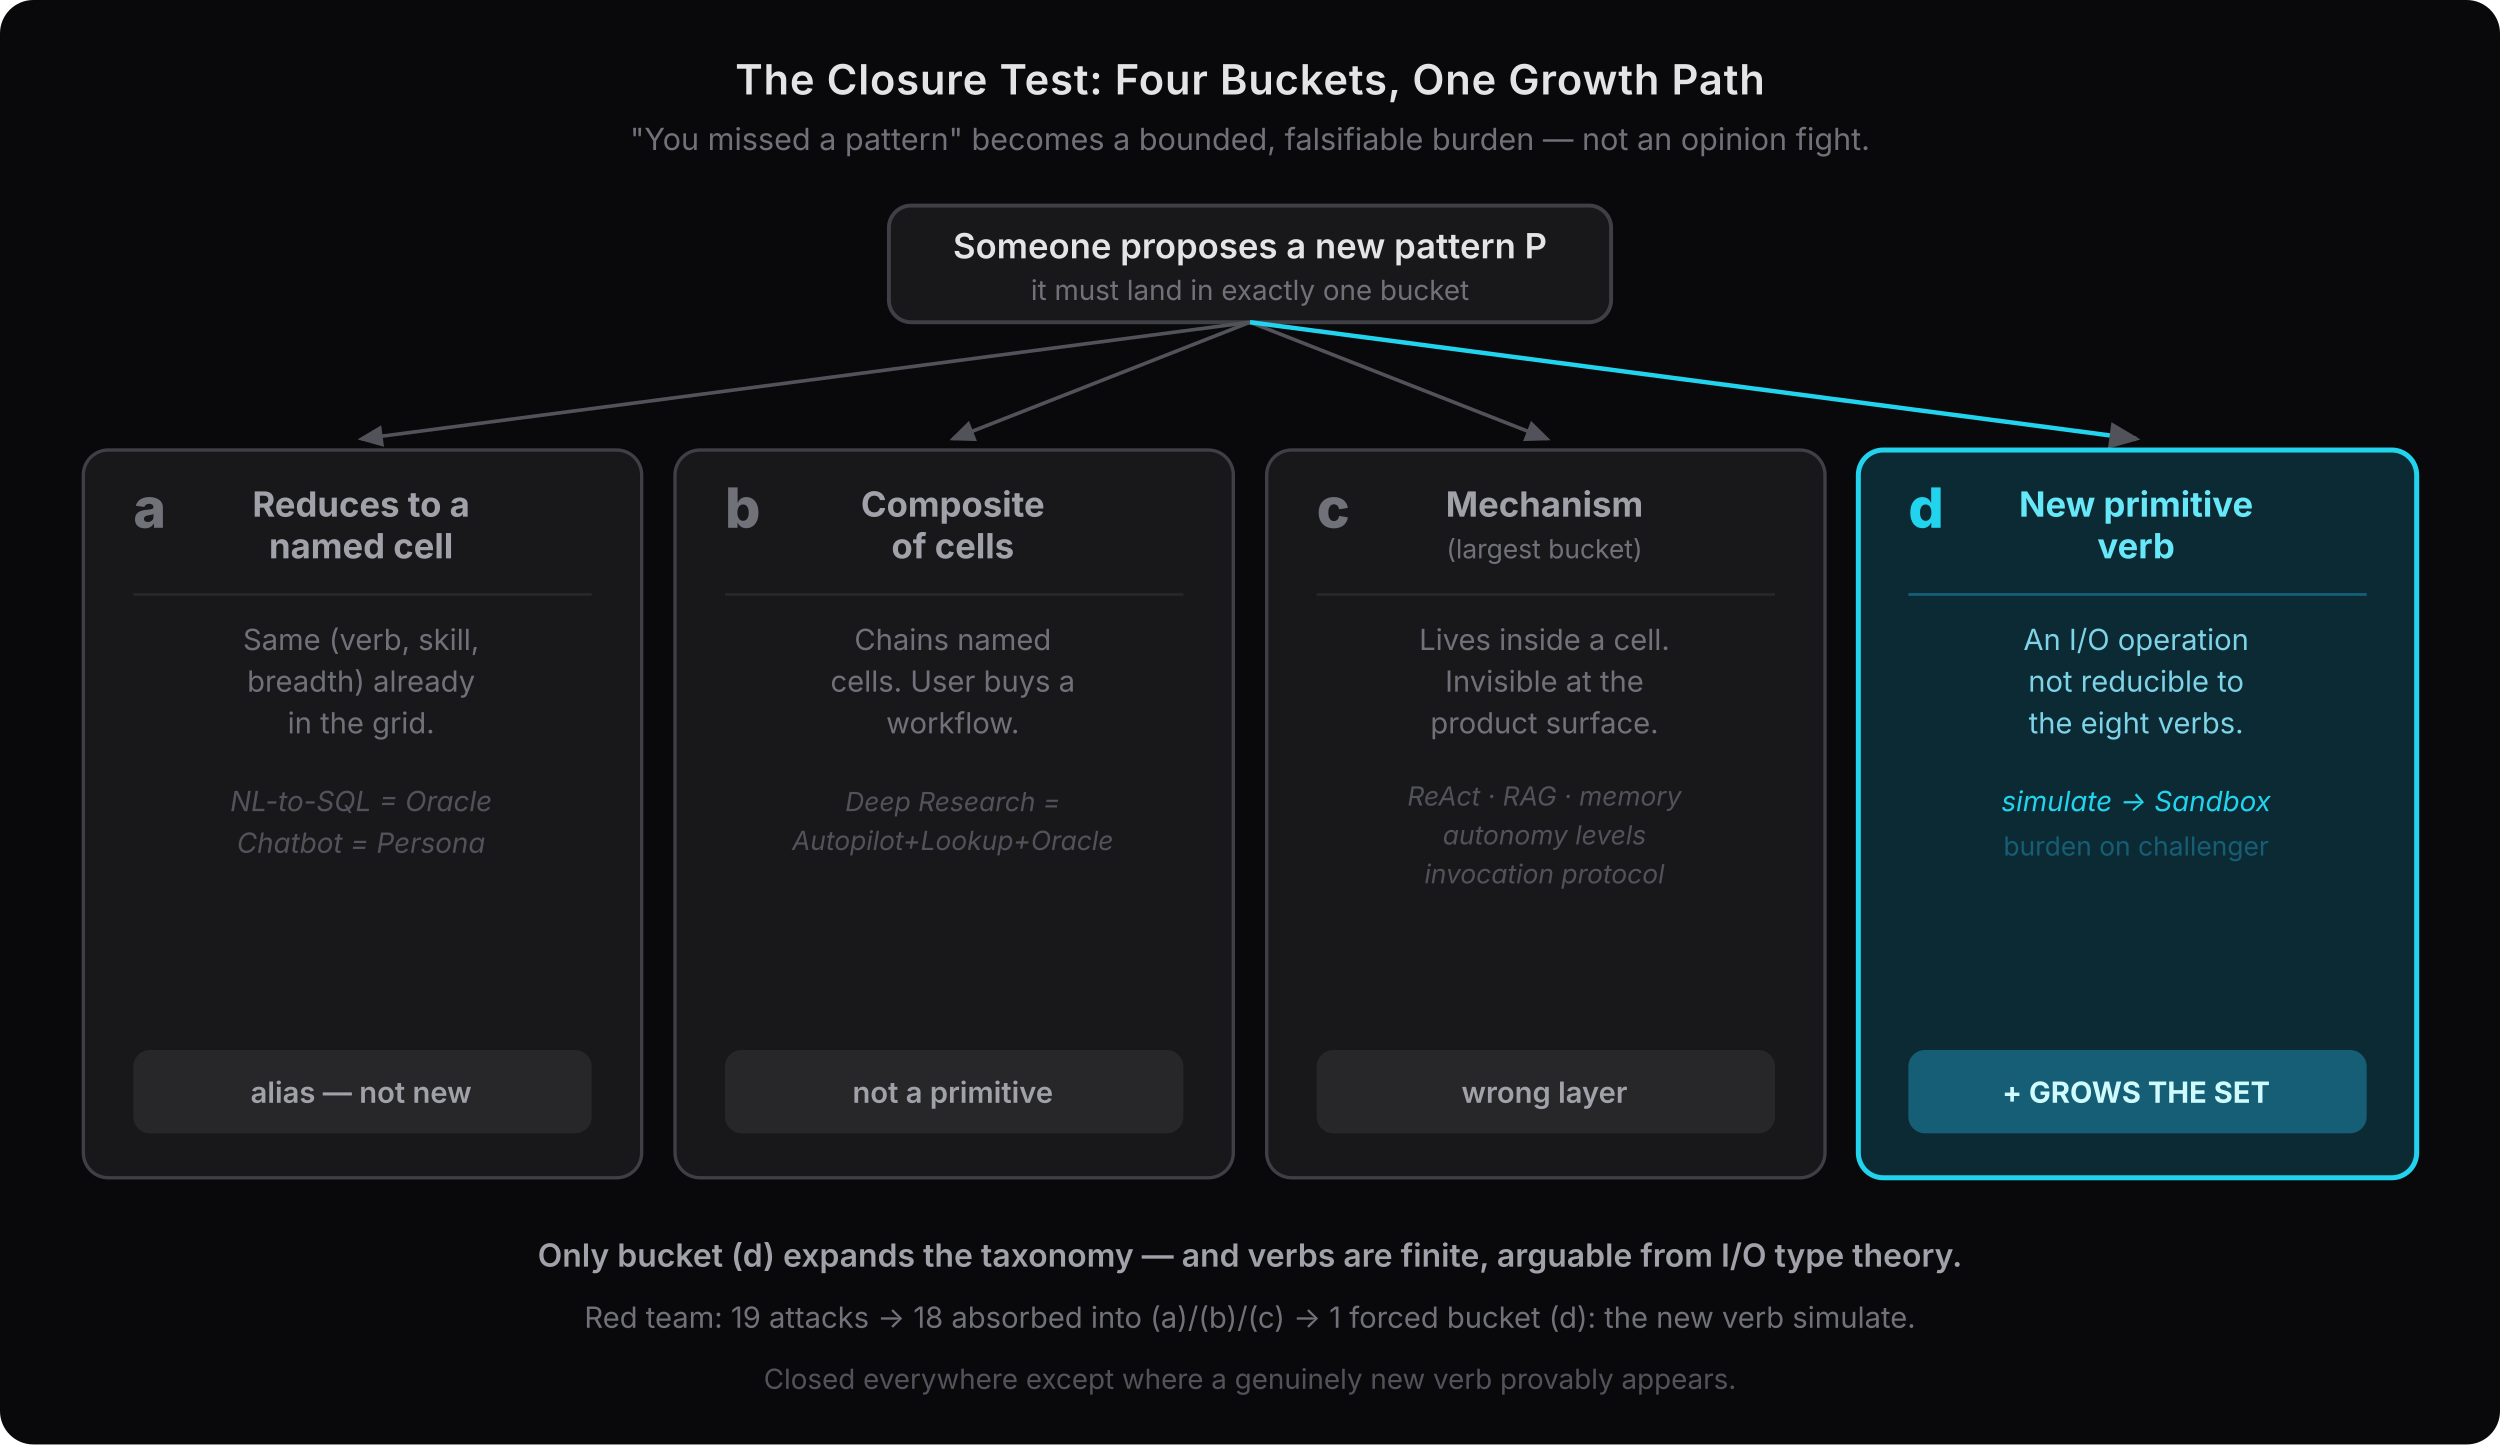
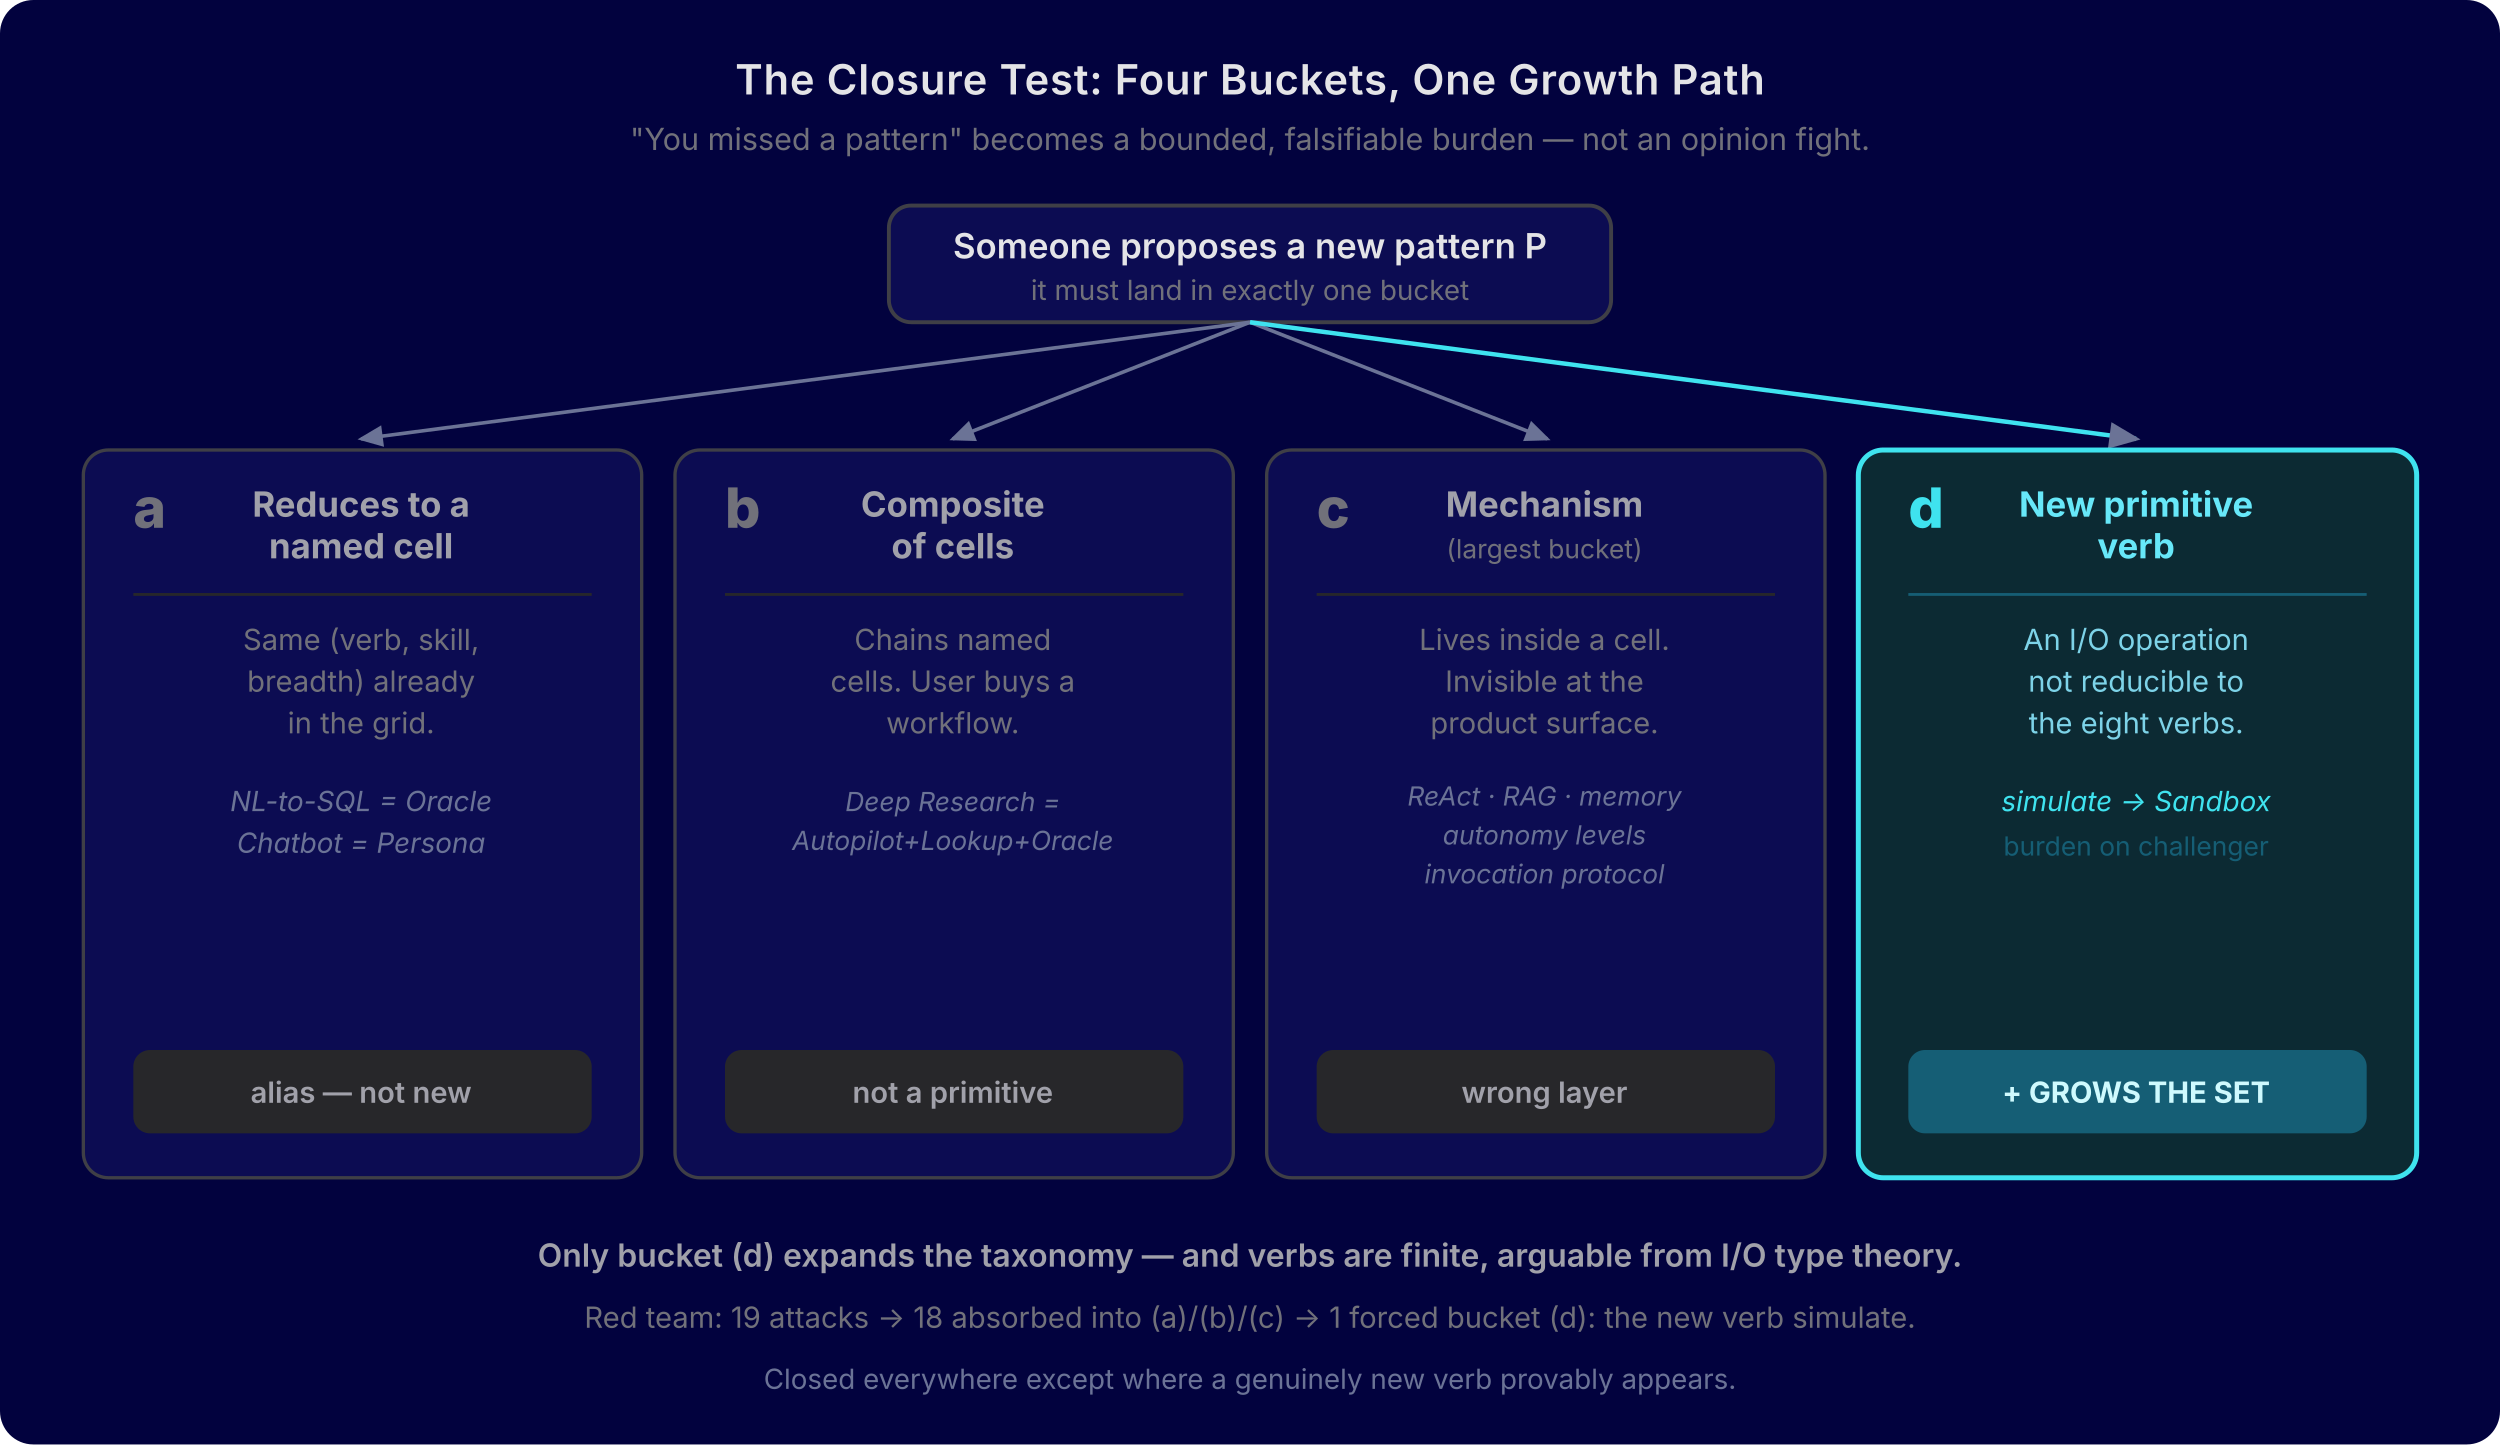
<svg xmlns="http://www.w3.org/2000/svg" viewBox="0 0 900 520" width="900" height="520" font-family="Inter, system-ui, sans-serif">
  <defs>
    <marker id="ct-arrow" markerWidth="7" markerHeight="6" refX="6" refY="3" orient="auto">
-       <polygon points="0 0, 7 3, 0 6" fill="#52525b" />
+       <polygon points="0 0, 7 3, 0 6" fill="#6b7396" />
    </marker>
  </defs>
-   <rect width="900" height="520" fill="#09090b" rx="12" />
+   <rect width="900" height="520" fill="#02023e" rx="12" />
  <text x="450" y="34" fill="#e4e4e7" font-size="15" font-weight="600" text-anchor="middle" letter-spacing="0.3">The Closure Test: Four Buckets, One Growth Path</text>
  <text x="450" y="54" fill="#71717a" font-size="11" text-anchor="middle">"You missed a pattern" becomes a bounded, falsifiable burden — not an opinion fight.</text>
-   <rect x="320" y="74" width="260" height="42" rx="8" fill="#18181b" stroke="#3f3f46" stroke-width="1.4" />
+   <rect x="320" y="74" width="260" height="42" rx="8" fill="#0c0c52" stroke="#3f3f46" stroke-width="1.4" />
  <text x="450" y="93" fill="#e4e4e7" font-size="12.5" font-weight="600" text-anchor="middle">Someone proposes a new pattern P</text>
  <text x="450" y="108" fill="#71717a" font-size="10" text-anchor="middle">it must land in exactly one bucket</text>
-   <line x1="450" y1="116" x2="130" y2="158" stroke="#52525b" stroke-width="1.3" marker-end="url(#ct-arrow)" />
-   <line x1="450" y1="116" x2="343" y2="158" stroke="#52525b" stroke-width="1.3" marker-end="url(#ct-arrow)" />
-   <line x1="450" y1="116" x2="557" y2="158" stroke="#52525b" stroke-width="1.3" marker-end="url(#ct-arrow)" />
-   <line x1="450" y1="116" x2="769" y2="158" stroke="#22d3ee" stroke-width="1.6" marker-end="url(#ct-arrow)" />
-   <rect x="30" y="162" width="201" height="262" rx="9" fill="#18181b" stroke="#3f3f46" stroke-width="1.2" />
+   <line x1="450" y1="116" x2="130" y2="158" stroke="#6b7396" stroke-width="1.3" marker-end="url(#ct-arrow)" />
+   <line x1="450" y1="116" x2="343" y2="158" stroke="#6b7396" stroke-width="1.3" marker-end="url(#ct-arrow)" />
+   <line x1="450" y1="116" x2="557" y2="158" stroke="#6b7396" stroke-width="1.3" marker-end="url(#ct-arrow)" />
+   <line x1="450" y1="116" x2="769" y2="158" stroke="#3fe3ef" stroke-width="1.6" marker-end="url(#ct-arrow)" />
+   <rect x="30" y="162" width="201" height="262" rx="9" fill="#0c0c52" stroke="#3f3f46" stroke-width="1.2" />
  <text x="48" y="190" fill="#71717a" font-size="20" font-weight="800" text-anchor="start">a</text>
  <text x="130" y="186" fill="#a1a1aa" font-size="12.5" font-weight="700" text-anchor="middle">Reduces to a</text>
  <text x="130" y="201" fill="#a1a1aa" font-size="12.5" font-weight="700" text-anchor="middle">named cell</text>
  <line x1="48" y1="214" x2="213" y2="214" stroke="#27272a" stroke-width="1" />
  <text x="130" y="234" fill="#71717a" font-size="10.5" text-anchor="middle">Same (verb, skill,</text>
  <text x="130" y="249" fill="#71717a" font-size="10.5" text-anchor="middle">breadth) already</text>
  <text x="130" y="264" fill="#71717a" font-size="10.5" text-anchor="middle">in the grid.</text>
-   <text x="130" y="292" fill="#52525b" font-size="10" text-anchor="middle" font-style="italic">NL-to-SQL = Oracle</text>
-   <text x="130" y="307" fill="#52525b" font-size="10" text-anchor="middle" font-style="italic">Chatbot = Persona</text>
+   <text x="130" y="292" fill="#6b7396" font-size="10" text-anchor="middle" font-style="italic">NL-to-SQL = Oracle</text>
+   <text x="130" y="307" fill="#6b7396" font-size="10" text-anchor="middle" font-style="italic">Chatbot = Persona</text>
  <rect x="48" y="378" width="165" height="30" rx="6" fill="#27272a" />
  <text x="130" y="397" fill="#a1a1aa" font-size="10.5" font-weight="600" text-anchor="middle">alias — not new</text>
-   <rect x="243" y="162" width="201" height="262" rx="9" fill="#18181b" stroke="#3f3f46" stroke-width="1.2" />
+   <rect x="243" y="162" width="201" height="262" rx="9" fill="#0c0c52" stroke="#3f3f46" stroke-width="1.2" />
  <text x="261" y="190" fill="#71717a" font-size="20" font-weight="800" text-anchor="start">b</text>
  <text x="343" y="186" fill="#a1a1aa" font-size="12.5" font-weight="700" text-anchor="middle">Composite</text>
  <text x="343" y="201" fill="#a1a1aa" font-size="12.5" font-weight="700" text-anchor="middle">of cells</text>
  <line x1="261" y1="214" x2="426" y2="214" stroke="#27272a" stroke-width="1" />
  <text x="343" y="234" fill="#71717a" font-size="10.5" text-anchor="middle">Chains named</text>
  <text x="343" y="249" fill="#71717a" font-size="10.5" text-anchor="middle">cells. User buys a</text>
  <text x="343" y="264" fill="#71717a" font-size="10.5" text-anchor="middle">workflow.</text>
-   <text x="343" y="292" fill="#52525b" font-size="9.5" text-anchor="middle" font-style="italic">Deep Research =</text>
-   <text x="343" y="306" fill="#52525b" font-size="9.5" text-anchor="middle" font-style="italic">Autopilot+Lookup+Oracle</text>
+   <text x="343" y="292" fill="#6b7396" font-size="9.5" text-anchor="middle" font-style="italic">Deep Research =</text>
+   <text x="343" y="306" fill="#6b7396" font-size="9.5" text-anchor="middle" font-style="italic">Autopilot+Lookup+Oracle</text>
  <rect x="261" y="378" width="165" height="30" rx="6" fill="#27272a" />
  <text x="343" y="397" fill="#a1a1aa" font-size="10.5" font-weight="600" text-anchor="middle">not a primitive</text>
-   <rect x="456" y="162" width="201" height="262" rx="9" fill="#18181b" stroke="#3f3f46" stroke-width="1.2" />
+   <rect x="456" y="162" width="201" height="262" rx="9" fill="#0c0c52" stroke="#3f3f46" stroke-width="1.2" />
  <text x="474" y="190" fill="#71717a" font-size="20" font-weight="800" text-anchor="start">c</text>
  <text x="556" y="186" fill="#a1a1aa" font-size="12.5" font-weight="700" text-anchor="middle">Mechanism</text>
  <text x="556" y="201" fill="#71717a" font-size="9.5" text-anchor="middle">(largest bucket)</text>
  <line x1="474" y1="214" x2="639" y2="214" stroke="#27272a" stroke-width="1" />
  <text x="556" y="234" fill="#71717a" font-size="10.5" text-anchor="middle">Lives inside a cell.</text>
  <text x="556" y="249" fill="#71717a" font-size="10.5" text-anchor="middle">Invisible at the</text>
  <text x="556" y="264" fill="#71717a" font-size="10.5" text-anchor="middle">product surface.</text>
-   <text x="556" y="290" fill="#52525b" font-size="9.5" text-anchor="middle" font-style="italic">ReAct · RAG · memory</text>
-   <text x="556" y="304" fill="#52525b" font-size="9.5" text-anchor="middle" font-style="italic">autonomy levels</text>
-   <text x="556" y="318" fill="#52525b" font-size="9.5" text-anchor="middle" font-style="italic">invocation protocol</text>
+   <text x="556" y="290" fill="#6b7396" font-size="9.5" text-anchor="middle" font-style="italic">ReAct · RAG · memory</text>
+   <text x="556" y="304" fill="#6b7396" font-size="9.5" text-anchor="middle" font-style="italic">autonomy levels</text>
+   <text x="556" y="318" fill="#6b7396" font-size="9.5" text-anchor="middle" font-style="italic">invocation protocol</text>
  <rect x="474" y="378" width="165" height="30" rx="6" fill="#27272a" />
  <text x="556" y="397" fill="#a1a1aa" font-size="10.5" font-weight="600" text-anchor="middle">wrong layer</text>
-   <rect x="669" y="162" width="201" height="262" rx="9" fill="#0c2a33" stroke="#22d3ee" stroke-width="1.8" />
-   <text x="687" y="190" fill="#22d3ee" font-size="20" font-weight="800" text-anchor="start">d</text>
+   <rect x="669" y="162" width="201" height="262" rx="9" fill="#0c2a33" stroke="#3fe3ef" stroke-width="1.8" />
+   <text x="687" y="190" fill="#3fe3ef" font-size="20" font-weight="800" text-anchor="start">d</text>
  <text x="769" y="186" fill="#67e8f9" font-size="12.5" font-weight="700" text-anchor="middle">New primitive</text>
  <text x="769" y="201" fill="#67e8f9" font-size="12.5" font-weight="700" text-anchor="middle">verb</text>
  <line x1="687" y1="214" x2="852" y2="214" stroke="#155e75" stroke-width="1" />
  <text x="769" y="234" fill="#7dd3e8" font-size="10.5" text-anchor="middle">An I/O operation</text>
  <text x="769" y="249" fill="#7dd3e8" font-size="10.5" text-anchor="middle">not reducible to</text>
  <text x="769" y="264" fill="#7dd3e8" font-size="10.5" text-anchor="middle">the eight verbs.</text>
-   <text x="769" y="292" fill="#22d3ee" font-size="10" text-anchor="middle" font-style="italic">simulate → Sandbox</text>
+   <text x="769" y="292" fill="#3fe3ef" font-size="10" text-anchor="middle" font-style="italic">simulate → Sandbox</text>
  <text x="769" y="308" fill="#155e75" font-size="9.5" text-anchor="middle">burden on challenger</text>
  <rect x="687" y="378" width="165" height="30" rx="6" fill="#155e75" />
  <text x="769" y="397" fill="#cffafe" font-size="10.5" font-weight="700" text-anchor="middle">+ GROWS THE SET</text>
  <text x="450" y="456" fill="#a1a1aa" font-size="11.5" font-weight="600" text-anchor="middle">Only bucket (d) expands the taxonomy — and verbs are finite, arguable from I/O type theory.</text>
  <text x="450" y="478" fill="#71717a" font-size="10.5" text-anchor="middle">Red team: 19 attacks → 18 absorbed into (a)/(b)/(c) → 1 forced bucket (d): the new verb simulate.</text>
-   <text x="450" y="500" fill="#52525b" font-size="10" text-anchor="middle">Closed everywhere except where a genuinely new verb provably appears.</text>
+   <text x="450" y="500" fill="#6b7396" font-size="10" text-anchor="middle">Closed everywhere except where a genuinely new verb provably appears.</text>
</svg>
